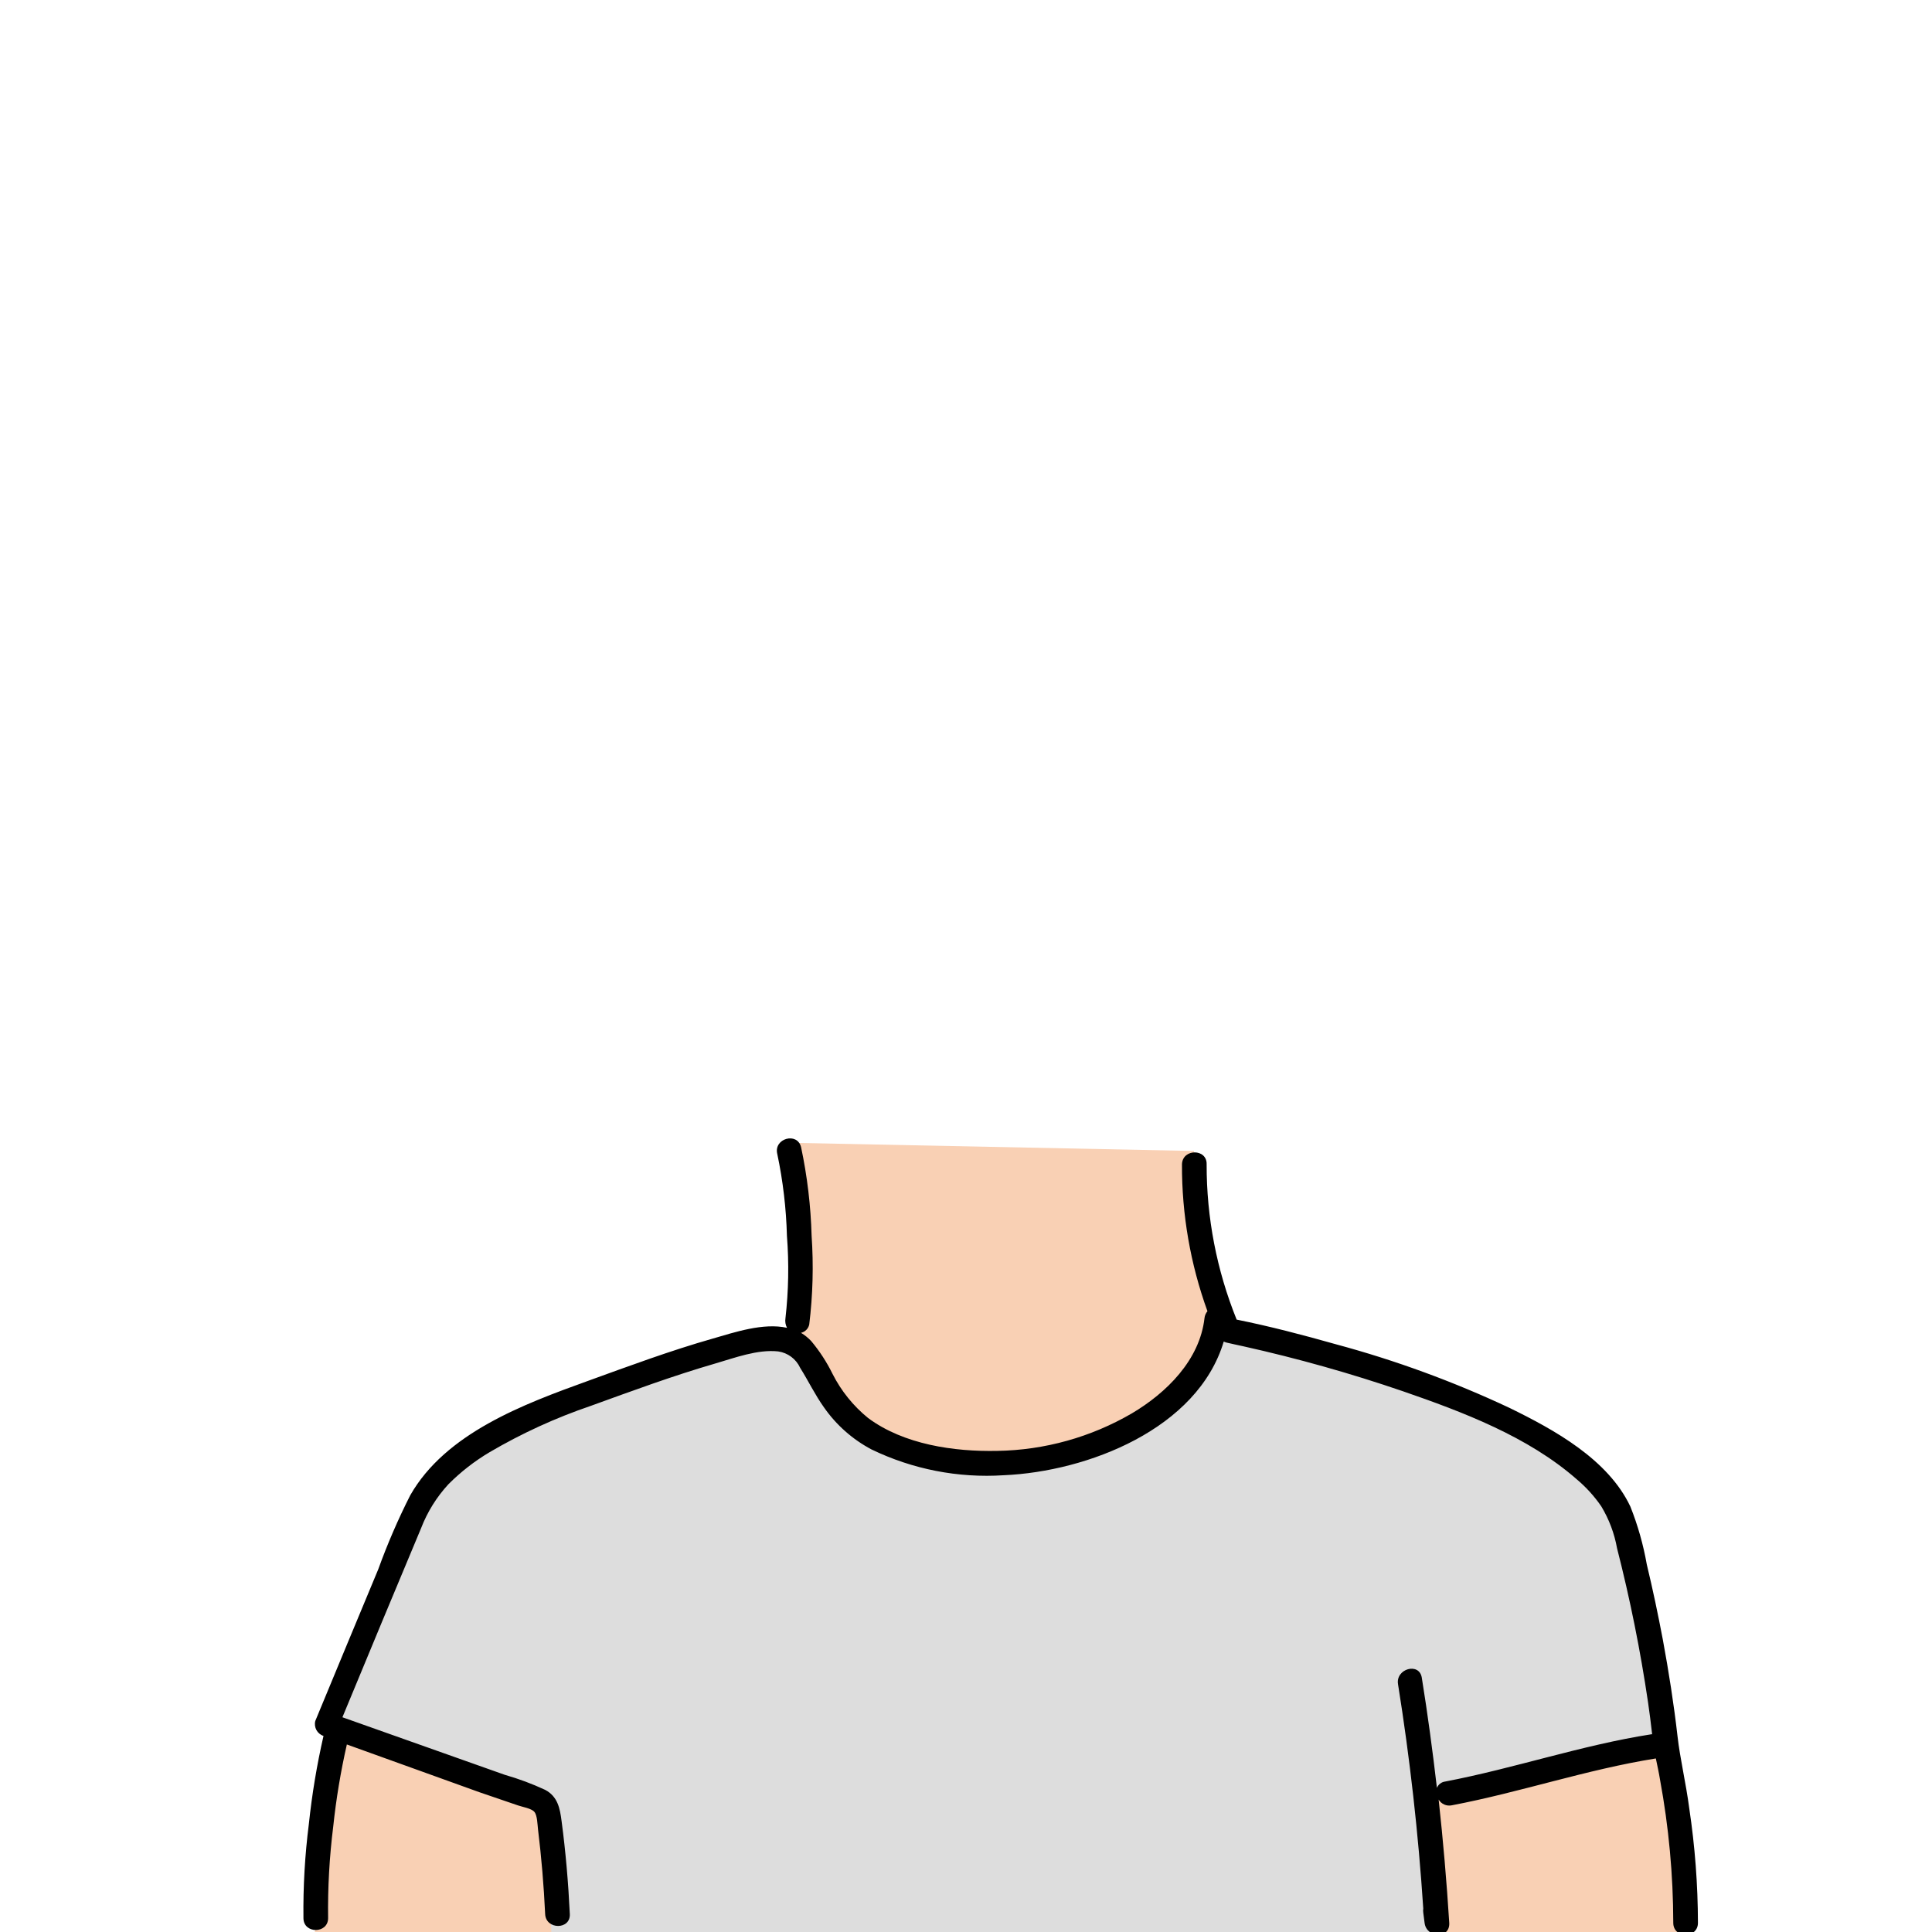
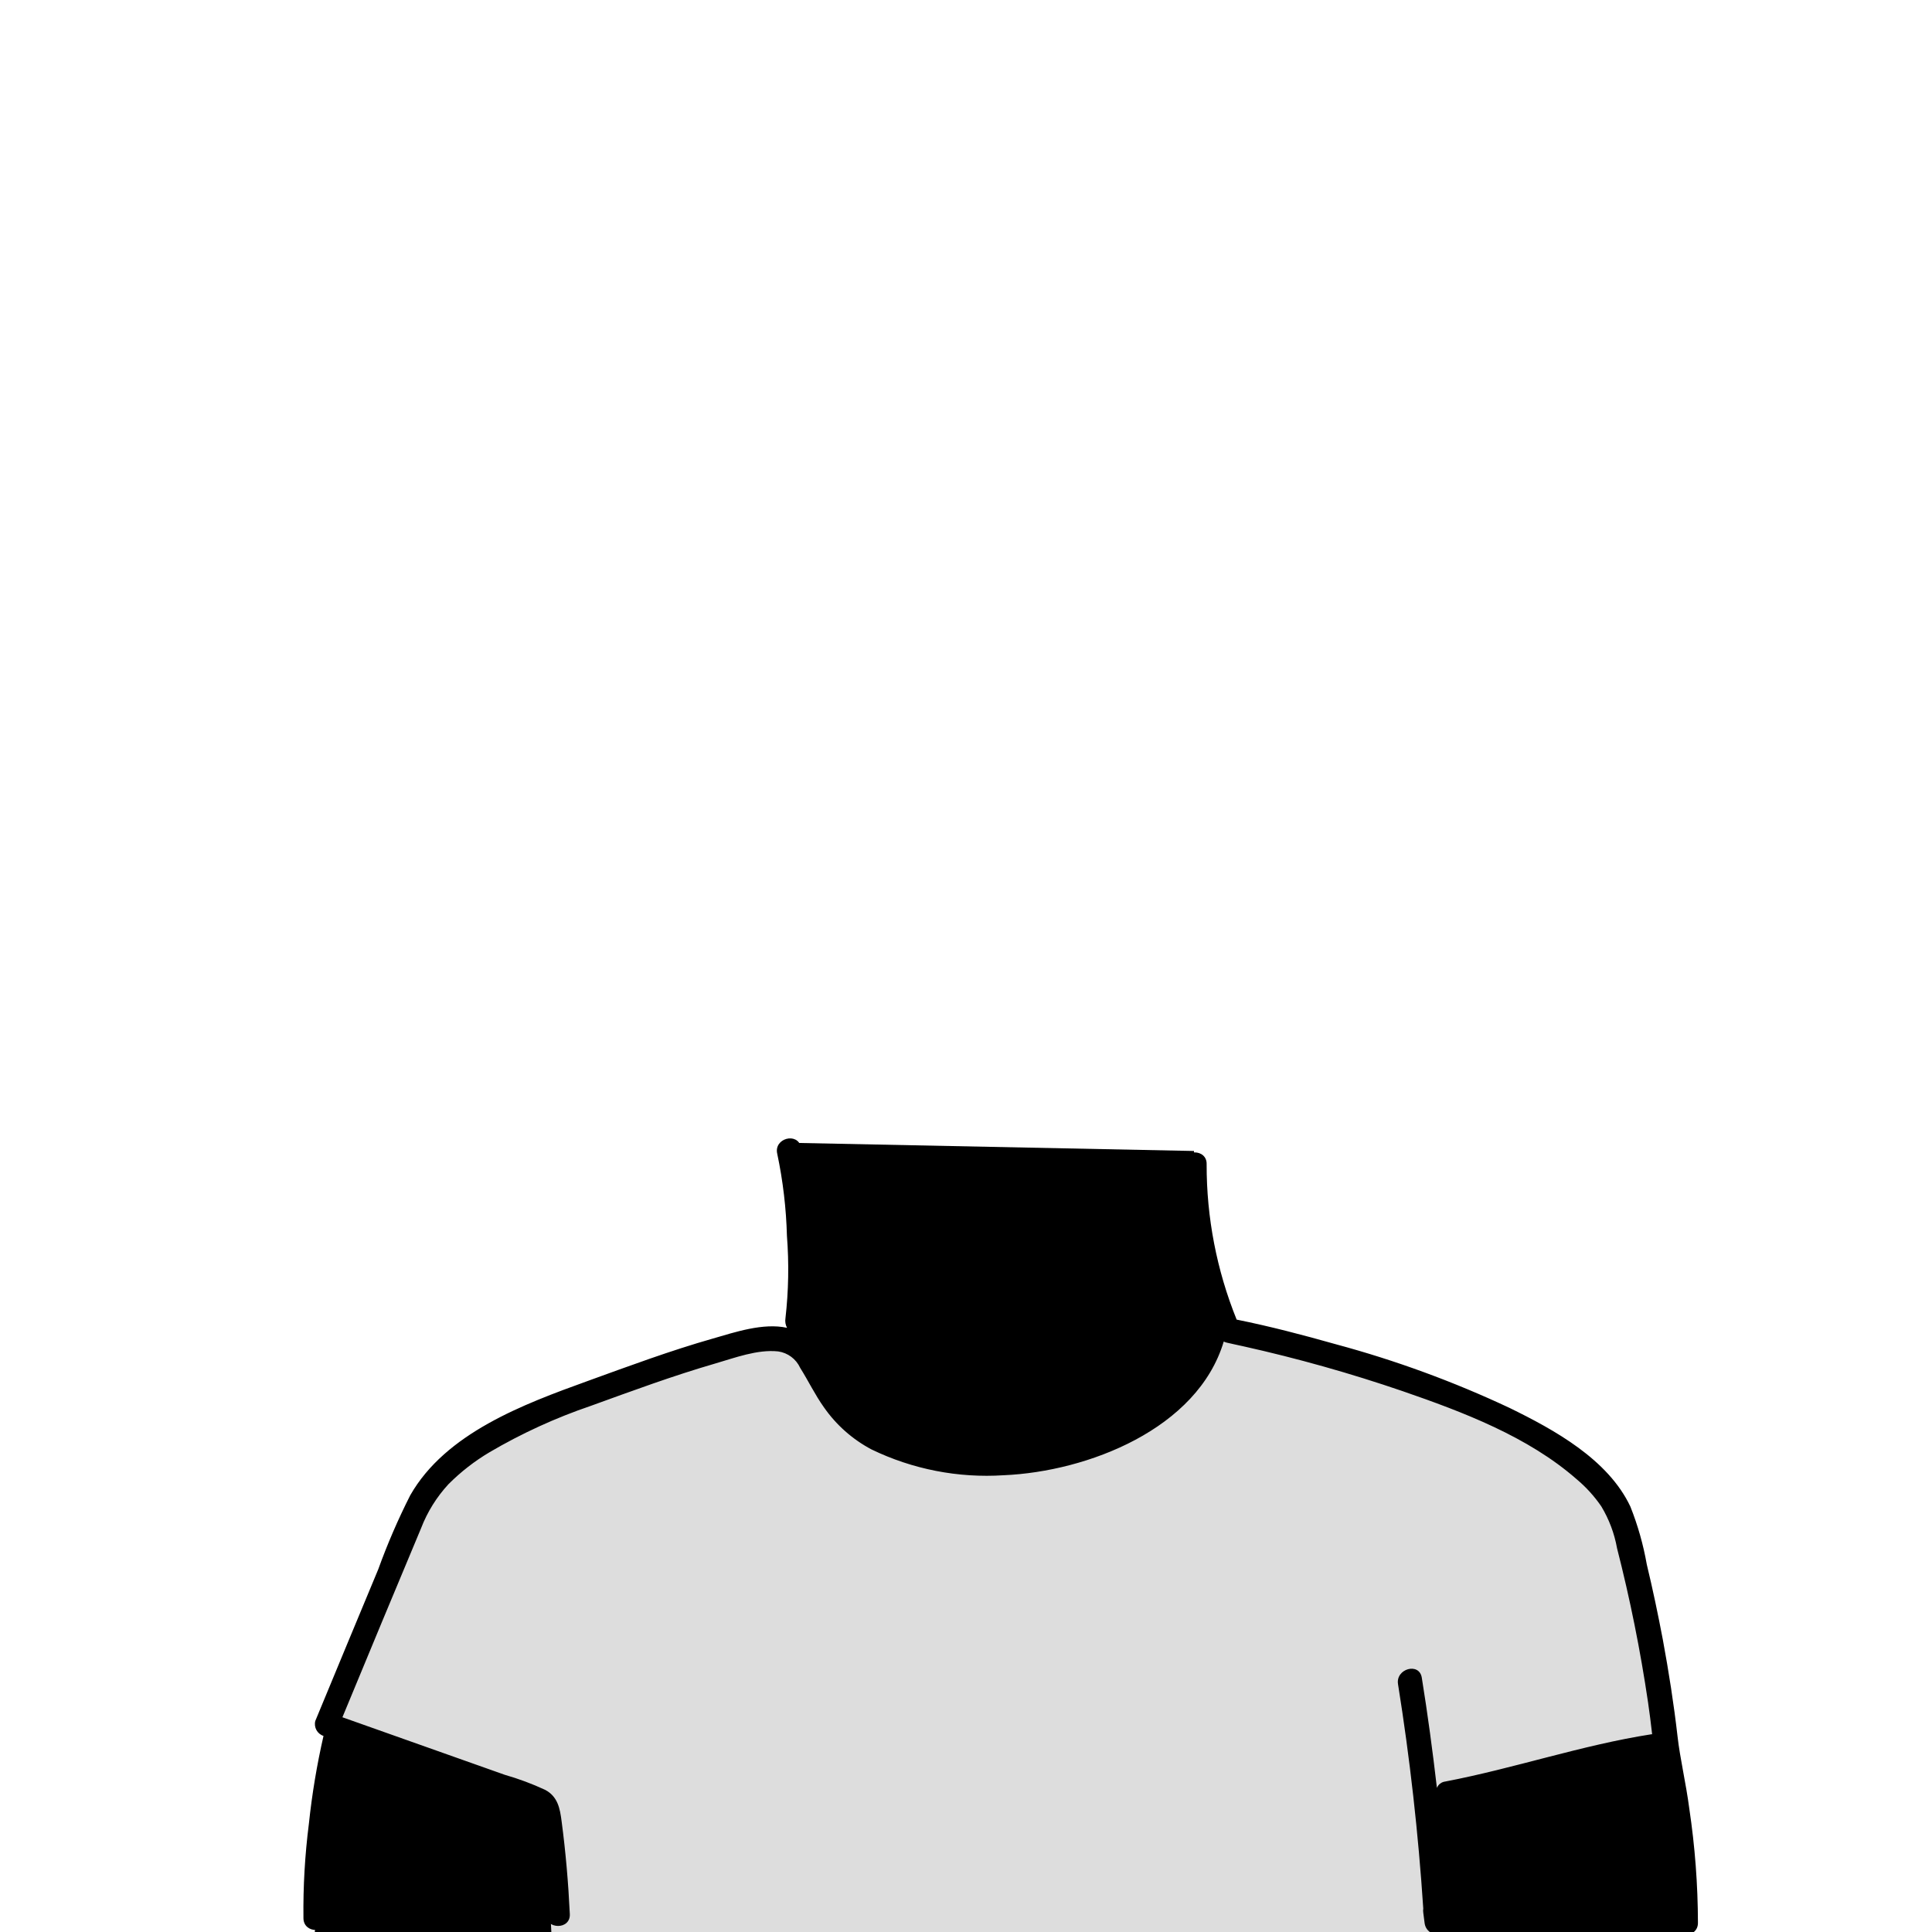
<svg xmlns="http://www.w3.org/2000/svg" viewBox="0 0 235 235">
  <g id="body-6">
-     <path class="c-skin" d="M38.29,235l3.6-30.54,10.67-23.93S69,167.89,89.11,163.68c0,0,8.63,2.28,8.17-7.84S95.94,139,95.94,139l49.29,1s.22,18.66,2.75,20.38,30.77,8.61,38.33,14,10.91,4.25,13.86,22.21S205.06,235,205.06,235Z" fill="#f9d0b4" />
+     <path class="c-skin" d="M38.29,235l3.6-30.54,10.67-23.93S69,167.89,89.11,163.68c0,0,8.63,2.28,8.17-7.84S95.94,139,95.94,139l49.29,1s.22,18.66,2.75,20.38,30.77,8.61,38.33,14,10.91,4.25,13.86,22.21S205.06,235,205.06,235Z" />
    <path class="c-shirt" d="M39.71,209.74l26.58,9.73.79,15.88H175.15l-1.59-16.18,28.92-6.77s-.47-28.47-10.75-34.49C180.42,171.3,148,160.32,148,160.32s-1.62,15.76-26.3,17.64-25.07-16.47-25.07-16.47l-25.69,8.32s-17.68,6.66-21,15.31S39.71,209.74,39.71,209.74Z" fill="#ddd" />
    <path id="stroke" d="M205.48,220c-.41-3.13-1.13-6.11-1.43-8.78-.45-3.95-1.07-7.88-1.79-11.78-.58-3.06-1.22-6.11-1.95-9.14a35.78,35.78,0,0,0-2-7.05c-2.71-5.74-9.25-9.34-14.7-12a127.77,127.77,0,0,0-21.12-7.74c-4-1.13-8-2.18-12.07-3a50.11,50.11,0,0,1-3.65-18.89c.06-1.93-2.94-1.93-3,0a51.83,51.83,0,0,0,3.1,17.87,1.54,1.54,0,0,0-.36.84c-.58,5.11-4.62,9.09-8.84,11.59a33.59,33.59,0,0,1-16.36,4.56c-5.27.11-11.37-.77-15.72-4a16.55,16.55,0,0,1-4.32-5.36,19.82,19.82,0,0,0-2.6-4,5.88,5.88,0,0,0-1.24-1,1.33,1.33,0,0,0,1-1,56.7,56.7,0,0,0,.29-10.82,59.89,59.89,0,0,0-1.28-10.76c-.45-1.88-3.34-1.08-2.9.8a55.51,55.51,0,0,1,1.18,10,52.42,52.42,0,0,1-.18,10,1.85,1.85,0,0,0,.19,1.17c-2.9-.64-6.39.55-9,1.3-5.17,1.47-10.23,3.35-15.28,5.18-7.74,2.8-17.24,6.32-21.55,13.89a80.27,80.27,0,0,0-3.89,9l-3.81,9.16q-1.94,4.65-3.85,9.29a1.52,1.52,0,0,0,1,1.82,89.94,89.94,0,0,0-1.78,10.69,83,83,0,0,0-.66,11.47c0,1.93,3,1.93,3,0a81,81,0,0,1,.62-11.12,85.26,85.26,0,0,1,1.66-10L58.32,218,63,219.6c.53.19,1.64.36,2,.79s.37,1.53.44,2.11q.63,5.15.87,10.32c.09,1.92,3.1,1.93,3,0-.18-3.78-.5-7.55-1-11.3-.2-1.56-.47-3-2-3.81a33.62,33.62,0,0,0-4.91-1.83l-19.75-7q4.76-11.52,9.57-23a16.78,16.78,0,0,1,3.33-5.35,25.27,25.27,0,0,1,5-3.89A66.87,66.87,0,0,1,71.87,171c5-1.81,10-3.66,15.1-5.14,2.38-.69,5.16-1.75,7.68-1.48a3.49,3.49,0,0,1,2.68,2c1,1.59,1.8,3.27,2.89,4.8A16.4,16.4,0,0,0,106,176.3a32.14,32.14,0,0,0,16.1,3.14c10.19-.44,23.57-5.63,26.75-16.26a1.91,1.91,0,0,0,.36.13c.69.17,1.39.3,2.08.46a182,182,0,0,1,19.31,5.44c7.33,2.53,15.26,5.53,21.17,10.71a16.5,16.5,0,0,1,3,3.3,15,15,0,0,1,1.92,5.1,183.33,183.33,0,0,1,3.77,18.74c.19,1.29.35,2.59.5,3.89h-.1c-8.51,1.33-16.64,4.14-25.08,5.75a1.25,1.25,0,0,0-1,.77c-.52-4.48-1.12-8.95-1.84-13.41-.31-1.9-3.2-1.09-2.89.8q2.17,13.56,3.07,27.29a1.6,1.6,0,0,0,0,.5l.16,1.24c.22,1.86,3.11,2,3,0q-.47-7.51-1.29-15a1.5,1.5,0,0,0,1.6.7c8.36-1.59,16.41-4.36,24.82-5.7.18.87.37,1.73.51,2.59a96.89,96.89,0,0,1,1.61,17.41c0,1.93,3,1.93,3,0A95.29,95.29,0,0,0,205.48,220Z" />
  </g>
</svg>
